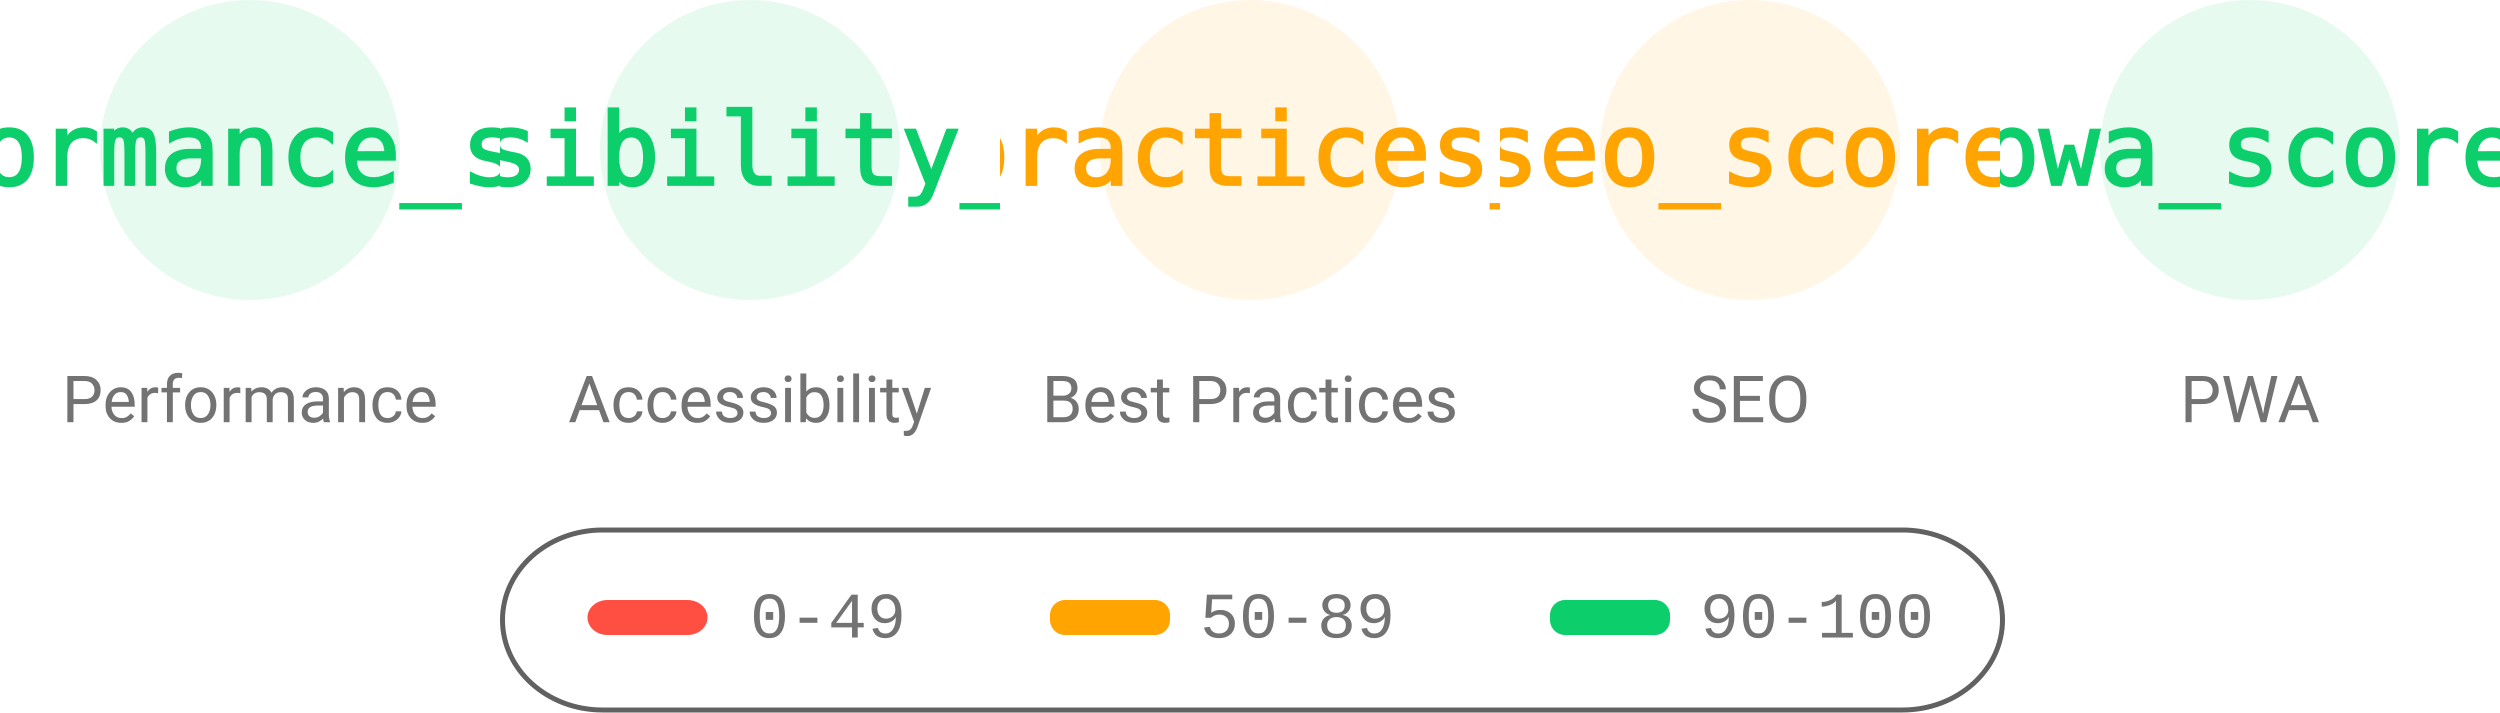
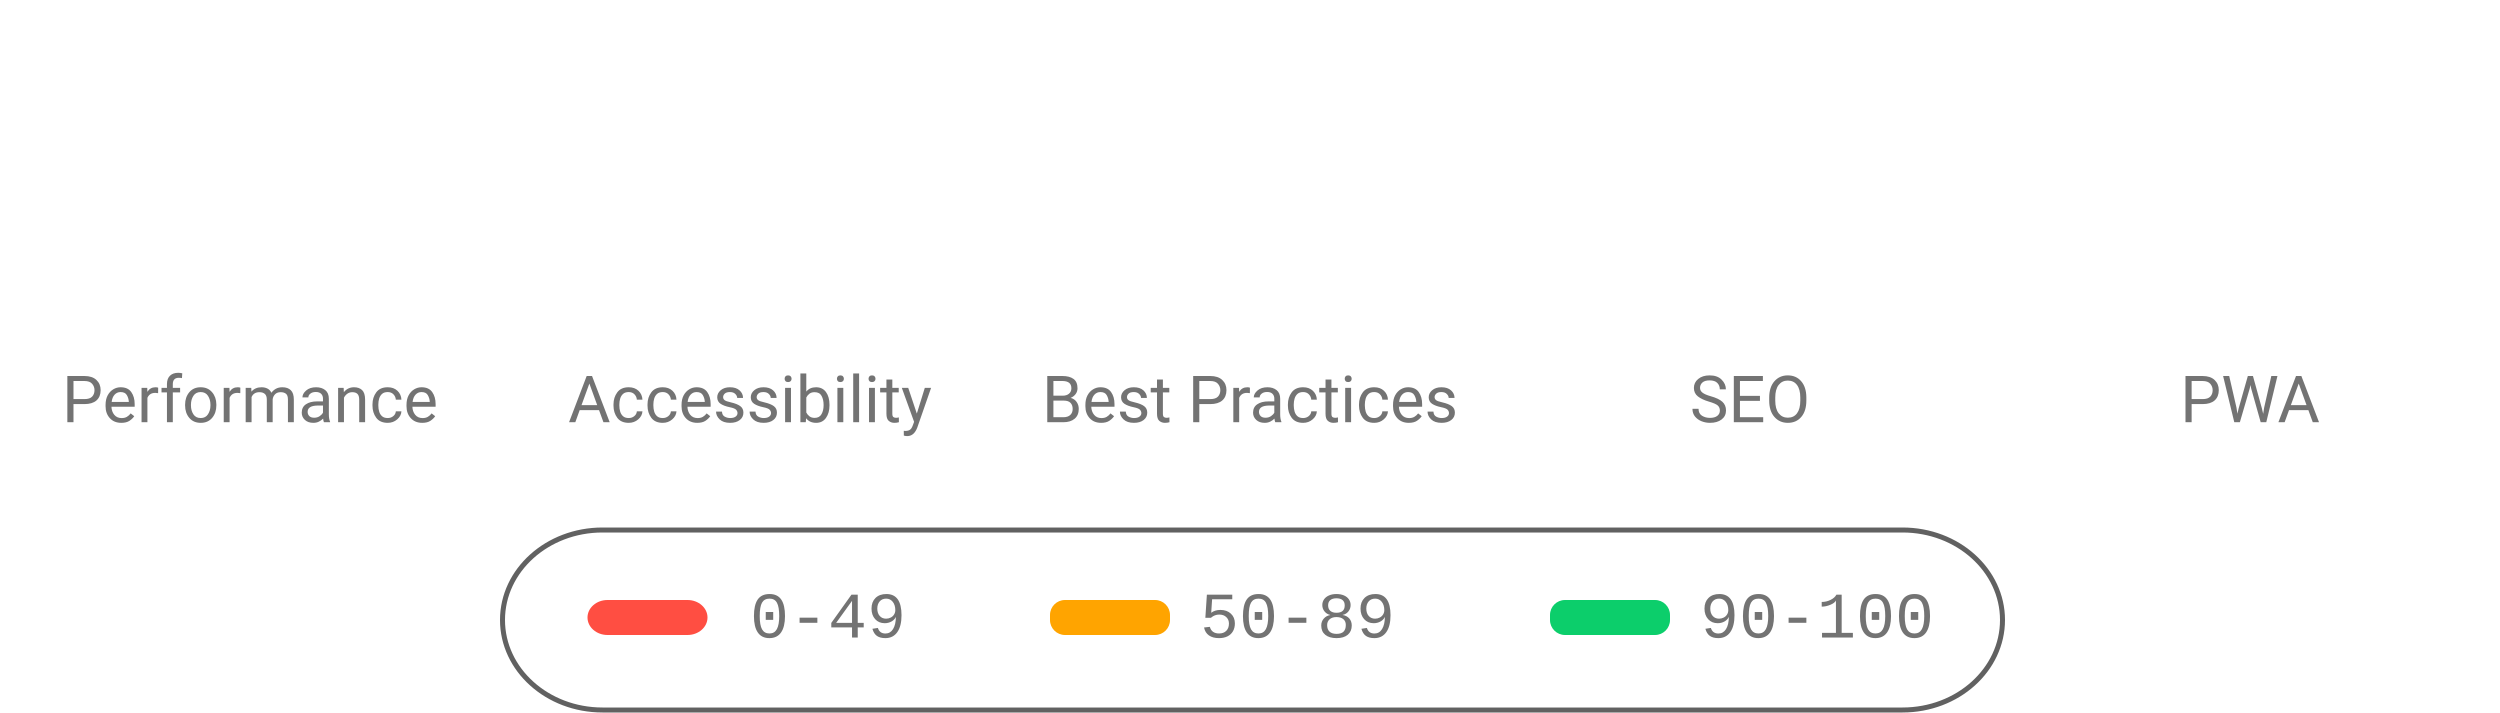
<svg xmlns="http://www.w3.org/2000/svg" class="theme" fill="none" width="1000" height="285">
  <style>
			.gauge-base {
				opacity: 0.1
			}
			.gauge-arc {
				fill: none;
				animation-delay: 250ms;
				stroke-linecap: round;
				transform: rotate(-90deg);
				transform-origin: 100px 60px;
				animation: load-gauge 1s ease forwards
			}
			.guage-text {
				font-size: 40px;
				font-family: monospace;
				text-align: center
			}
			.guage-red {
				color: #ff4e42;
				fill: #ff4e42;
				stroke: #ff4e42
			}
			.guage-orange {
				color: #ffa400;
				fill: #ffa400;
				stroke: #ffa400
			}
			.guage-green {
				color: #0cce6b;
				fill: #0cce6b;
				stroke: #0cce6b
			}
			.theme .guage-undefined {
				color: #5c5c5c;
				fill: #5c5c5c;
				stroke: #5c5c5c
			}
			.guage-title {
				stroke: none;
				font-size: 26px;
				line-height: 26px;
				font-family: Roboto, Halvetica, Arial, sans-serif
			}
			.metric.guage-title {
				font-family: 'Courier New', Courier, monospace
			}
			.theme .guage-title {
				color: #737373;
				fill: #737373
			}
			@keyframes load-gauge {
				from {
					stroke-dasharray: 0 352.858
				}
			}
			.theme
				stroke: #616161
			}
		</style>
-   <svg class="guage-div guage-perf guage-green" viewBox="0 0 200 200" width="200" height="200" x="0" y="0">
+   <svg class="guage-div guage-perf guage-{performance_gauge_color}" viewBox="0 0 200 200" width="200" height="200" x="0" y="0">
    <circle class="gauge-base" r="56" cx="100" cy="60" stroke-width="8" />
-     <circle class="gauge-arc guage-arc-1" r="56" cx="100" cy="60" stroke-width="8" style="stroke-dasharray: 351.858, 351.858;" />
-     <text class="guage-text" x="100px" y="60px" alignment-baseline="central" dominant-baseline="central" text-anchor="middle">performance_score</text>
+     <circle class="gauge-arc guage-arc-1" r="56" cx="100" cy="60" stroke-width="8" style="stroke-dasharray: {performance_stroke};" />
+     <text class="guage-text" x="100px" y="60px" alignment-baseline="central" dominant-baseline="central" text-anchor="middle">{performance_score}</text>
    <text class="guage-title" x="100px" y="160px" alignment-baseline="central" dominant-baseline="central" text-anchor="middle">Performance</text>
  </svg>
-   <svg class="guage-div guage-acc guage-green" viewBox="0 0 200 200" width="200" height="200" x="200" y="0">
+   <svg class="guage-div guage-acc guage-{accessibility_gauge_color}" viewBox="0 0 200 200" width="200" height="200" x="200" y="0">
    <circle class="gauge-base" r="56" cx="100" cy="60" stroke-width="8" />
-     <circle class="gauge-arc guage-arc-2" r="56" cx="100" cy="60" stroke-width="8" style="stroke-dasharray: 337.784, 351.858;" />
-     <text class="guage-text" x="100px" y="60px" alignment-baseline="central" dominant-baseline="central" text-anchor="middle">accessibility_score</text>
+     <circle class="gauge-arc guage-arc-2" r="56" cx="100" cy="60" stroke-width="8" style="stroke-dasharray: {accessibility_stroke};" />
+     <text class="guage-text" x="100px" y="60px" alignment-baseline="central" dominant-baseline="central" text-anchor="middle">{accessibility_score}</text>
    <text class="guage-title" x="100px" y="160px" alignment-baseline="central" dominant-baseline="central" text-anchor="middle">Accessibility</text>
  </svg>
-   <svg class="guage-div guage-best guage-orange" viewBox="0 0 200 200" width="200" height="200" x="400" y="0">
+   <svg class="guage-div guage-best guage-{best_practices_gauge_color}" viewBox="0 0 200 200" width="200" height="200" x="400" y="0">
    <circle class="gauge-base" r="56" cx="100" cy="60" stroke-width="8" />
-     <circle class="gauge-arc guage-arc-3" r="56" cx="100" cy="60" stroke-width="8" style="stroke-dasharray: 306.116, 351.858;" />
-     <text class="guage-text" x="100px" y="60px" alignment-baseline="central" dominant-baseline="central" text-anchor="middle">best_practices_score</text>
+     <circle class="gauge-arc guage-arc-3" r="56" cx="100" cy="60" stroke-width="8" style="stroke-dasharray: {best_practices_stroke};" />
+     <text class="guage-text" x="100px" y="60px" alignment-baseline="central" dominant-baseline="central" text-anchor="middle">{best_practices_score}</text>
    <text class="guage-title" x="100px" y="160px" alignment-baseline="central" dominant-baseline="central" text-anchor="middle">Best Practices</text>
  </svg>
-   <svg class="guage-div guage-seo guage-orange" viewBox="0 0 200 200" width="200" height="200" x="600" y="0">
+   <svg class="guage-div guage-seo guage-{seo_gauge_color}" viewBox="0 0 200 200" width="200" height="200" x="600" y="0">
    <circle class="gauge-base" r="56" cx="100" cy="60" stroke-width="8" />
-     <circle class="gauge-arc guage-arc-4" r="56" cx="100" cy="60" stroke-width="8" style="stroke-dasharray: 260.375, 351.858;" />
-     <text class="guage-text" x="100px" y="60px" alignment-baseline="central" dominant-baseline="central" text-anchor="middle">seo_score</text>
+     <circle class="gauge-arc guage-arc-4" r="56" cx="100" cy="60" stroke-width="8" style="stroke-dasharray: {seo_stroke};" />
+     <text class="guage-text" x="100px" y="60px" alignment-baseline="central" dominant-baseline="central" text-anchor="middle">{seo_score}</text>
    <text class="guage-title" x="100px" y="160px" alignment-baseline="central" dominant-baseline="central" text-anchor="middle">SEO</text>
  </svg>
-   <svg class="guage-div guage-pwa guage-green" viewBox="0 0 200 200" width="200" height="200" x="800" y="0">
+   <svg class="guage-div guage-pwa guage-{pwa_gauge_color}" viewBox="0 0 200 200" width="200" height="200" x="800" y="0">
    <circle class="gauge-base" r="56" cx="100" cy="60" stroke-width="8" />
-     <circle class="gauge-arc guage-arc-4" r="56" cx="100" cy="60" stroke-width="8" style="stroke-dasharray: 323.709, 351.858;" />
-     <text class="guage-text" x="100px" y="60px" alignment-baseline="central" dominant-baseline="central" text-anchor="middle">pwa_score</text>
+     <circle class="gauge-arc guage-arc-4" r="56" cx="100" cy="60" stroke-width="8" style="stroke-dasharray: {pwa_stroke};" />
+     <text class="guage-text" x="100px" y="60px" alignment-baseline="central" dominant-baseline="central" text-anchor="middle">{pwa_score}</text>
    <text class="guage-title" x="100px" y="160px" alignment-baseline="central" dominant-baseline="central" text-anchor="middle">PWA</text>
  </svg>
  <svg width="604" height="76" x="200" y="210">
    <g>
      <rect fill="none" id="canvas_background" height="80" width="604" y="-1" x="-1" />
      <g display="none" overflow="visible" y="0" x="0" height="100%" width="100%" id="canvasGrid">
        <rect fill="url(#gridpattern)" stroke-width="0" y="0" x="0" height="100%" width="100%" />
      </g>
    </g>
    <g>
      <rect fill-opacity="0" stroke="#616161" stroke-width="2" rx="40" id="svg_2" height="72" width="600" y="2" x="1" fill="#000000" />
      <rect stroke="#000" rx="8" id="svg_3" height="14" width="48" y="30" x="35" stroke-opacity="null" stroke-width="0" fill="#ff4e42" />
      <rect stroke="#000" rx="6" id="svg_4" height="14" width="48" y="30" x="220" stroke-opacity="null" stroke-width="0" fill="#ffa400" />
      <rect stroke="#000" rx="6" id="svg_5" height="14" width="48" y="30" x="420" stroke-opacity="null" stroke-width="0" fill="#0cce6b" />
      <text xml:space="preserve" text-anchor="start" font-family="'Courier New', Courier, monospace" font-size="26" id="svg_6" y="45" x="100" stroke-opacity="null" stroke-width="0" stroke="#000" fill="#737373">0-49</text>
      <text xml:space="preserve" text-anchor="start" font-family="'Courier New', Courier, monospace" font-size="26" id="svg_7" y="45" x="280" stroke-opacity="null" stroke-width="0" stroke="#000" fill="#737373">50-89</text>
      <text xml:space="preserve" text-anchor="start" font-family="'Courier New', Courier, monospace" font-size="26" id="svg_8" y="45" x="480" stroke-opacity="null" stroke-width="0" stroke="#000" fill="#737373">90-100</text>
    </g>
  </svg>
</svg>
